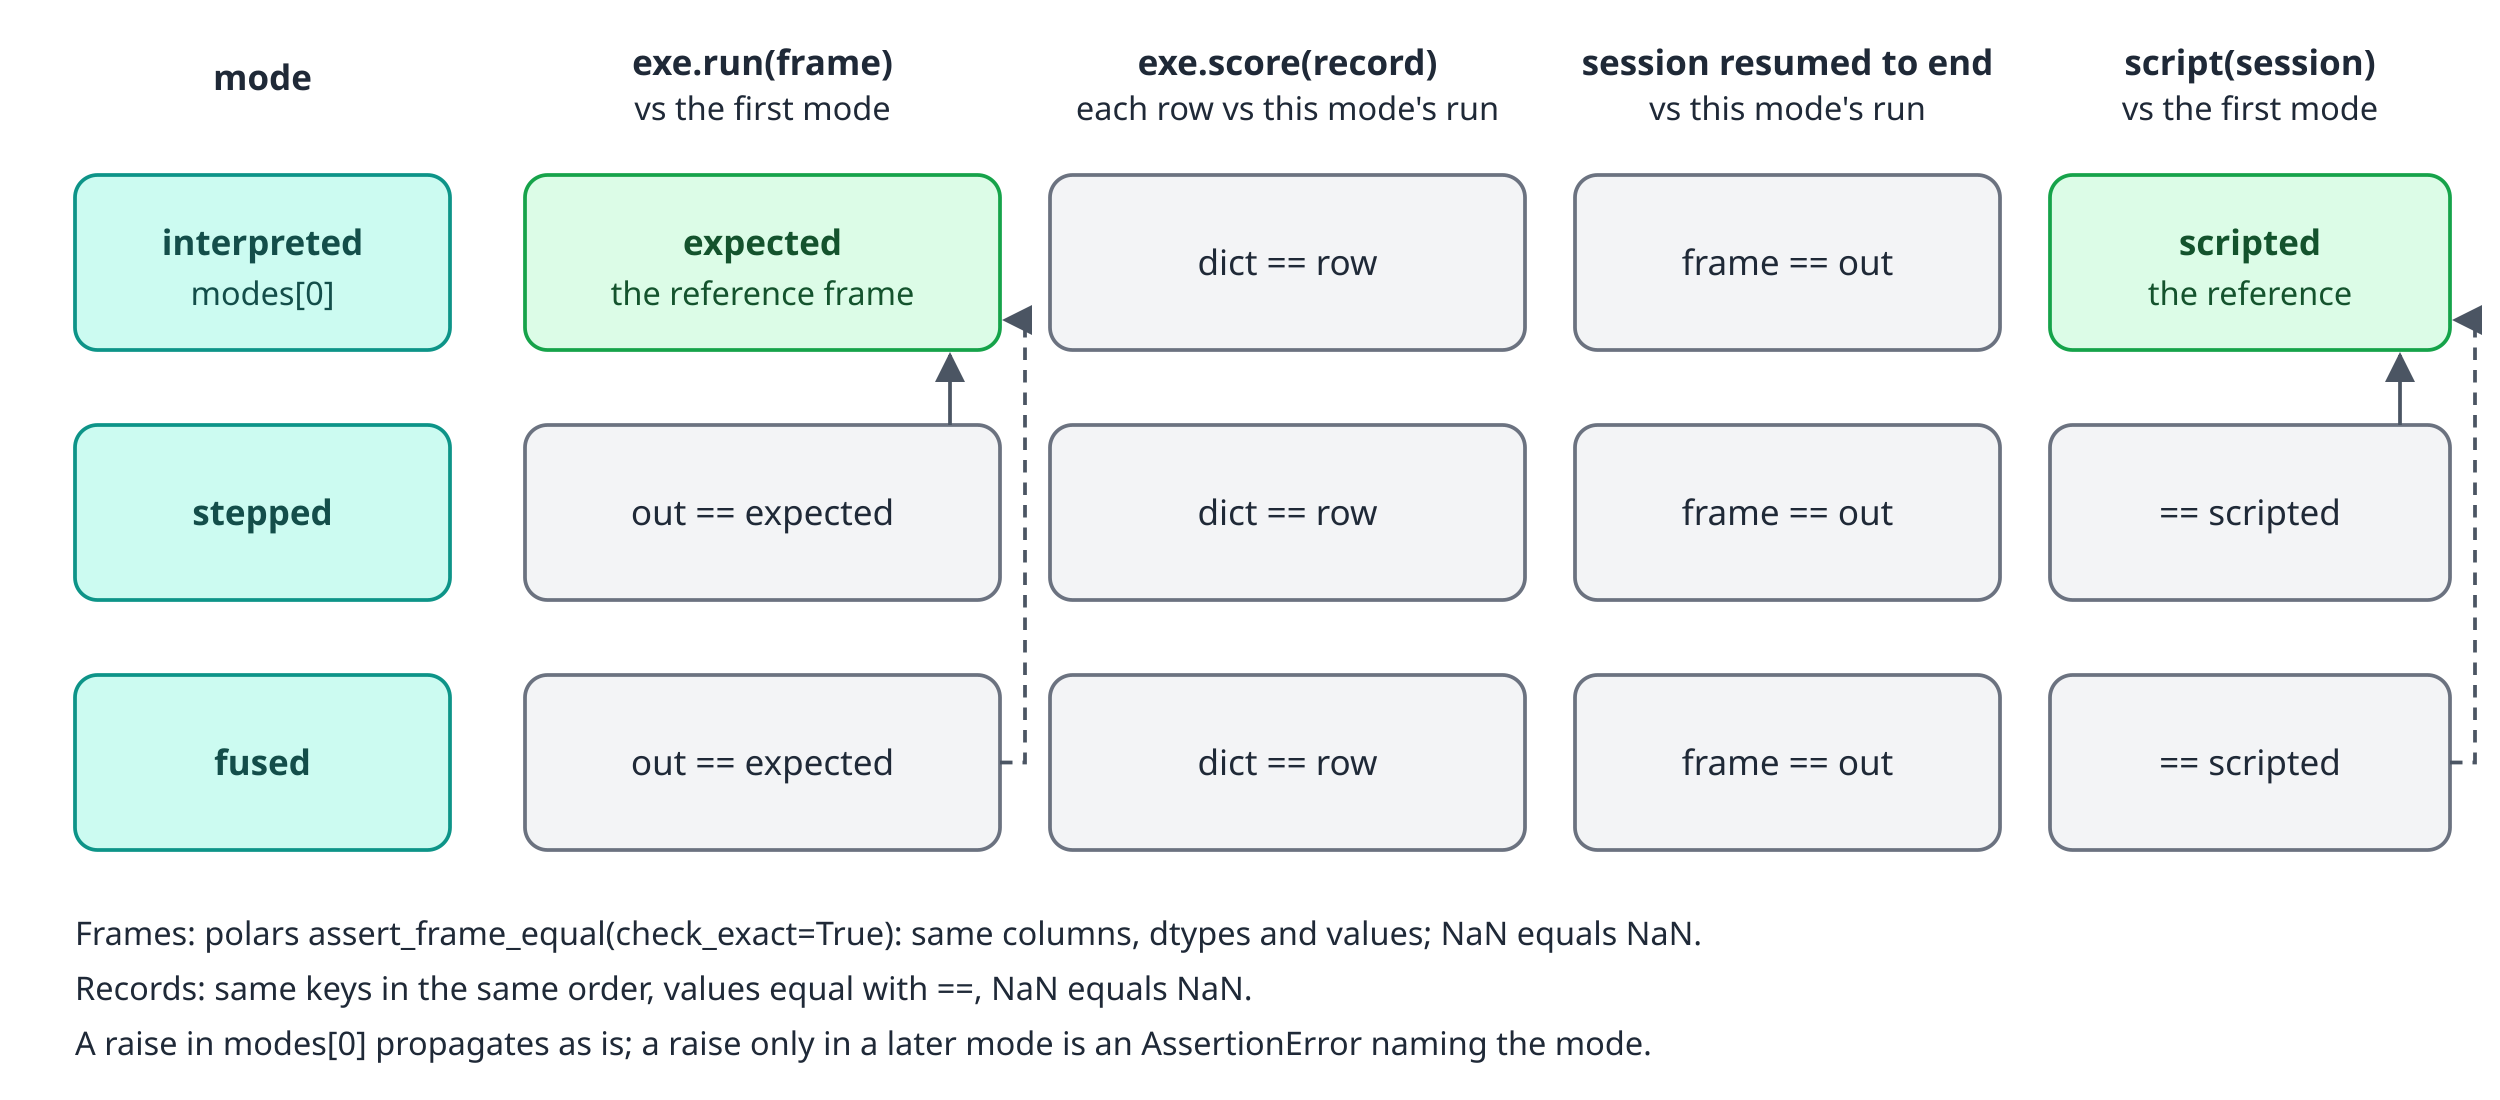
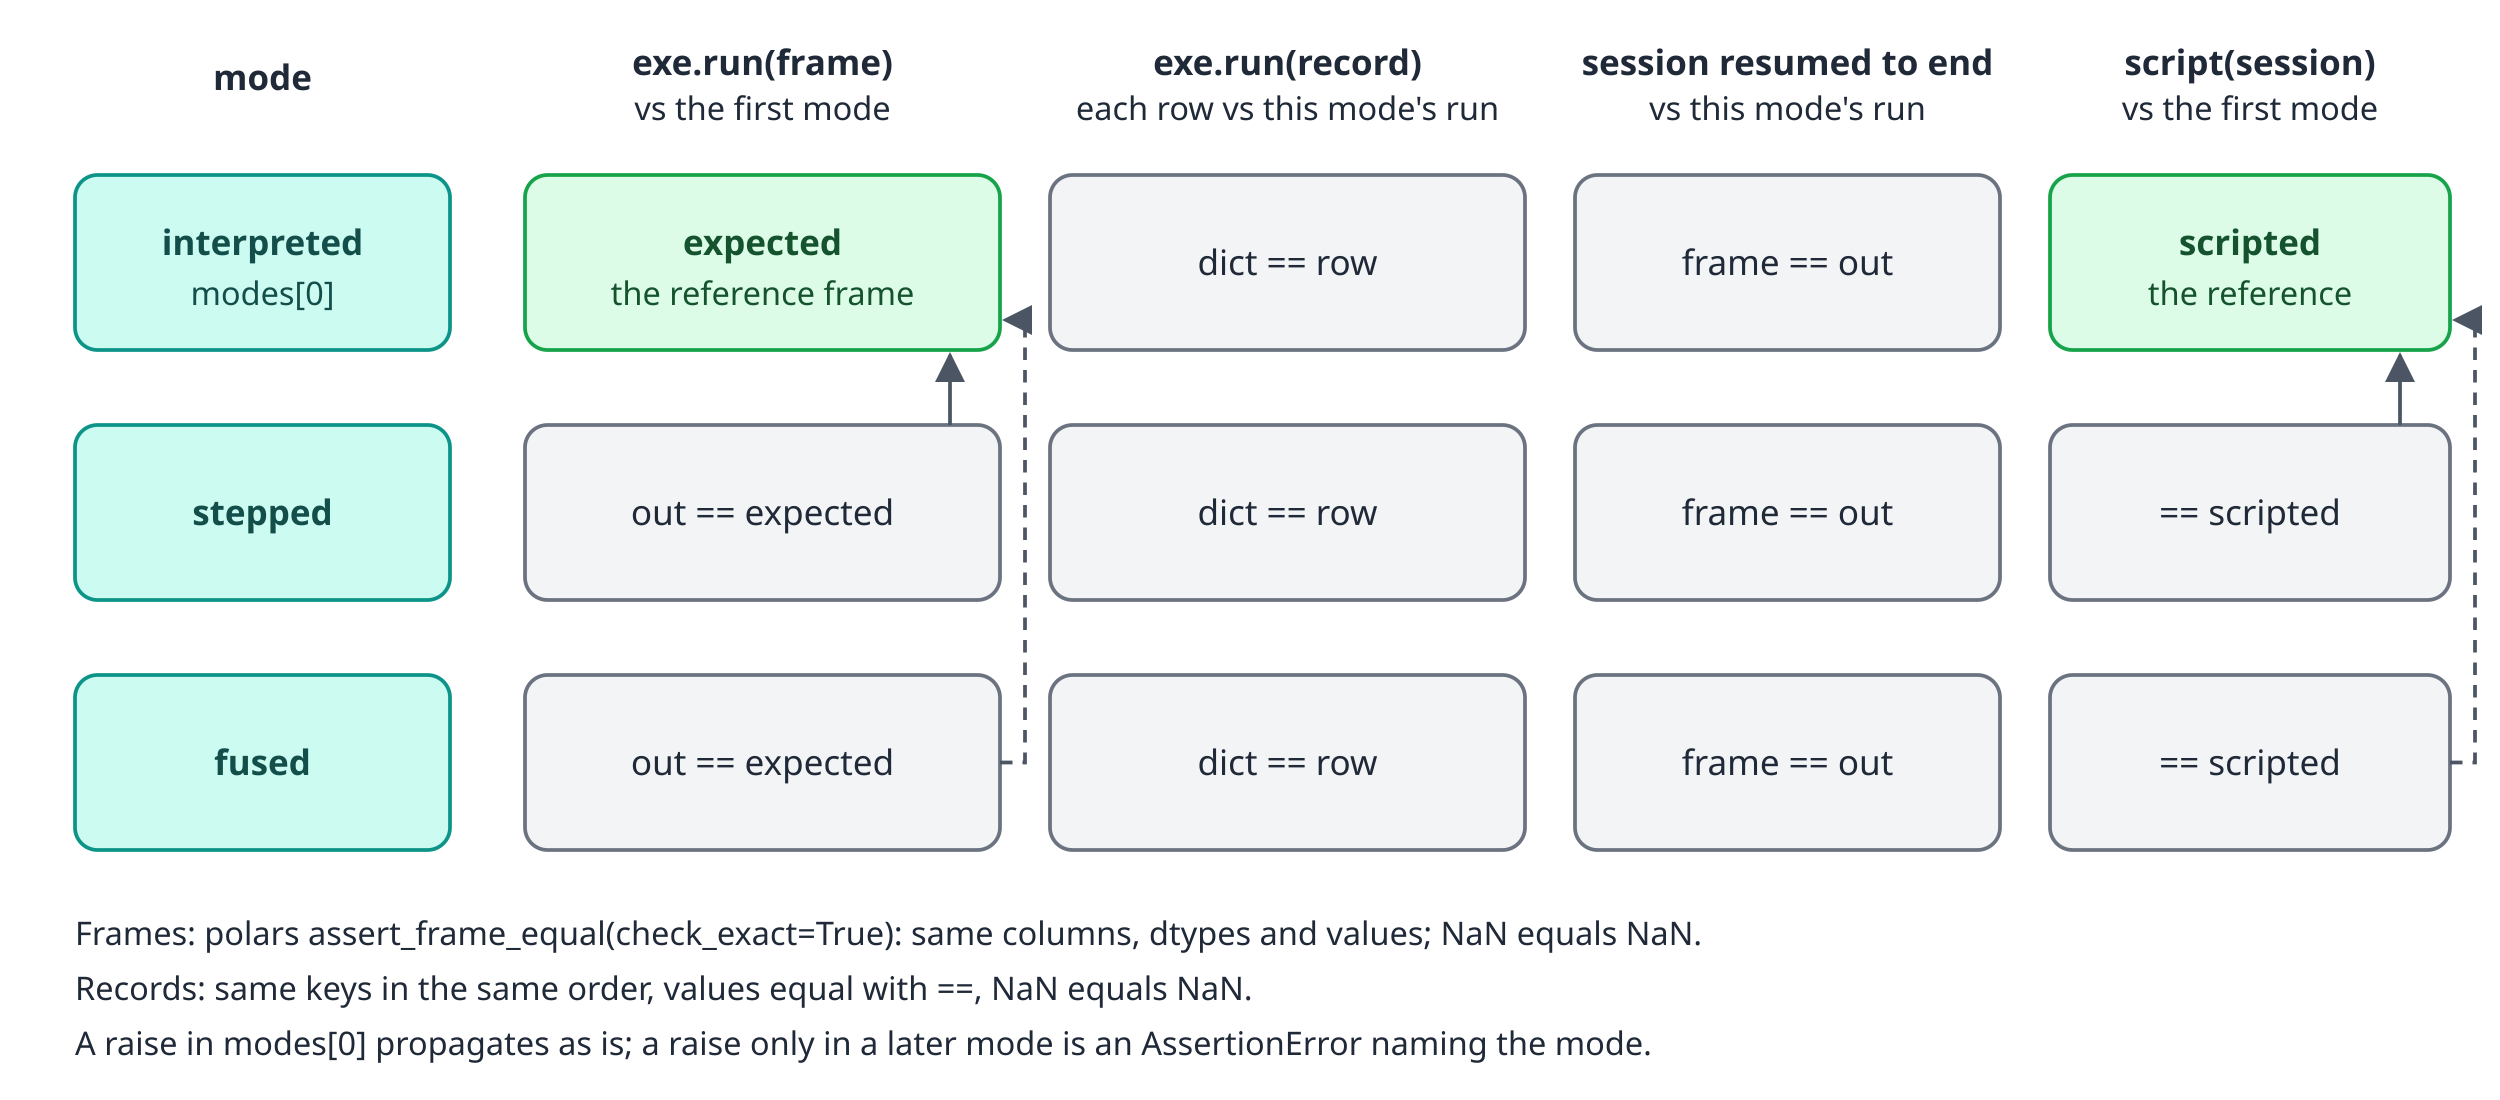
<svg xmlns="http://www.w3.org/2000/svg" viewBox="0 0 1000 440" font-family="system-ui, sans-serif">
  <defs>
    <marker id="arr" viewBox="0 0 10 10" refX="9" refY="5" markerWidth="8" markerHeight="8" orient="auto-start-reverse">
      <path d="M0,0 L10,5 L0,10 z" fill="#4b5563" />
    </marker>
  </defs>
  <rect x="0" y="0" width="1000" height="440" fill="#ffffff" />
  <g font-size="14" font-weight="600" fill="#1f2937" text-anchor="middle">
    <text x="105" y="36">mode</text>
    <text x="305" y="30">exe.run(frame)</text>
    <text x="305" y="48" font-weight="400" font-size="13">vs the first mode</text>
-     <text x="515" y="30">exe.score(record)</text>
+     <text x="515" y="30">exe.run(record)</text>
    <text x="515" y="48" font-weight="400" font-size="13">each row vs this mode's run</text>
    <text x="715" y="30">session resumed to end</text>
    <text x="715" y="48" font-weight="400" font-size="13">vs this mode's run</text>
    <text x="900" y="30">script(session)</text>
    <text x="900" y="48" font-weight="400" font-size="13">vs the first mode</text>
  </g>
  <g font-size="14">
    <rect x="30" y="70" width="150" height="70" rx="9" fill="#ccfbf1" stroke="#0d9488" stroke-width="1.5" />
    <text x="105" y="102" text-anchor="middle" fill="#134e4a" font-weight="600">interpreted</text>
    <text x="105" y="122" text-anchor="middle" fill="#134e4a" font-size="13">modes[0]</text>
    <rect x="210" y="70" width="190" height="70" rx="9" fill="#dcfce7" stroke="#16a34a" stroke-width="1.5" />
    <text x="305" y="102" text-anchor="middle" fill="#14532d" font-weight="600">expected</text>
    <text x="305" y="122" text-anchor="middle" fill="#14532d" font-size="13">the reference frame</text>
    <rect x="420" y="70" width="190" height="70" rx="9" fill="#f3f4f6" stroke="#6b7280" stroke-width="1.5" />
    <text x="515" y="110" text-anchor="middle" fill="#1f2937">dict == row</text>
    <rect x="630" y="70" width="170" height="70" rx="9" fill="#f3f4f6" stroke="#6b7280" stroke-width="1.5" />
    <text x="715" y="110" text-anchor="middle" fill="#1f2937">frame == out</text>
    <rect x="820" y="70" width="160" height="70" rx="9" fill="#dcfce7" stroke="#16a34a" stroke-width="1.5" />
    <text x="900" y="102" text-anchor="middle" fill="#14532d" font-weight="600">scripted</text>
    <text x="900" y="122" text-anchor="middle" fill="#14532d" font-size="13">the reference</text>
    <rect x="30" y="170" width="150" height="70" rx="9" fill="#ccfbf1" stroke="#0d9488" stroke-width="1.5" />
    <text x="105" y="210" text-anchor="middle" fill="#134e4a" font-weight="600">stepped</text>
    <rect x="210" y="170" width="190" height="70" rx="9" fill="#f3f4f6" stroke="#6b7280" stroke-width="1.5" />
    <text x="305" y="210" text-anchor="middle" fill="#1f2937">out == expected</text>
    <rect x="420" y="170" width="190" height="70" rx="9" fill="#f3f4f6" stroke="#6b7280" stroke-width="1.5" />
    <text x="515" y="210" text-anchor="middle" fill="#1f2937">dict == row</text>
    <rect x="630" y="170" width="170" height="70" rx="9" fill="#f3f4f6" stroke="#6b7280" stroke-width="1.5" />
    <text x="715" y="210" text-anchor="middle" fill="#1f2937">frame == out</text>
    <rect x="820" y="170" width="160" height="70" rx="9" fill="#f3f4f6" stroke="#6b7280" stroke-width="1.5" />
    <text x="900" y="210" text-anchor="middle" fill="#1f2937">== scripted</text>
    <rect x="30" y="270" width="150" height="70" rx="9" fill="#ccfbf1" stroke="#0d9488" stroke-width="1.5" />
    <text x="105" y="310" text-anchor="middle" fill="#134e4a" font-weight="600">fused</text>
    <rect x="210" y="270" width="190" height="70" rx="9" fill="#f3f4f6" stroke="#6b7280" stroke-width="1.5" />
    <text x="305" y="310" text-anchor="middle" fill="#1f2937">out == expected</text>
    <rect x="420" y="270" width="190" height="70" rx="9" fill="#f3f4f6" stroke="#6b7280" stroke-width="1.5" />
    <text x="515" y="310" text-anchor="middle" fill="#1f2937">dict == row</text>
    <rect x="630" y="270" width="170" height="70" rx="9" fill="#f3f4f6" stroke="#6b7280" stroke-width="1.5" />
    <text x="715" y="310" text-anchor="middle" fill="#1f2937">frame == out</text>
    <rect x="820" y="270" width="160" height="70" rx="9" fill="#f3f4f6" stroke="#6b7280" stroke-width="1.5" />
    <text x="900" y="310" text-anchor="middle" fill="#1f2937">== scripted</text>
  </g>
  <line x1="380" y1="170" x2="380" y2="142" stroke="#4b5563" stroke-width="1.5" marker-end="url(#arr)" />
  <polyline points="400,305 410,305 410,128 402,128" fill="none" stroke="#4b5563" stroke-width="1.5" stroke-dasharray="5 4" marker-end="url(#arr)" />
  <line x1="960" y1="170" x2="960" y2="142" stroke="#4b5563" stroke-width="1.5" marker-end="url(#arr)" />
  <polyline points="980,305 990,305 990,128 982,128" fill="none" stroke="#4b5563" stroke-width="1.5" stroke-dasharray="5 4" marker-end="url(#arr)" />
  <g font-size="13" fill="#1f2937">
    <text x="30" y="378">Frames: polars assert_frame_equal(check_exact=True): same columns, dtypes and values; NaN equals NaN.</text>
    <text x="30" y="400">Records: same keys in the same order, values equal with ==, NaN equals NaN.</text>
    <text x="30" y="422">A raise in modes[0] propagates as is; a raise only in a later mode is an AssertionError naming the mode.</text>
  </g>
</svg>
